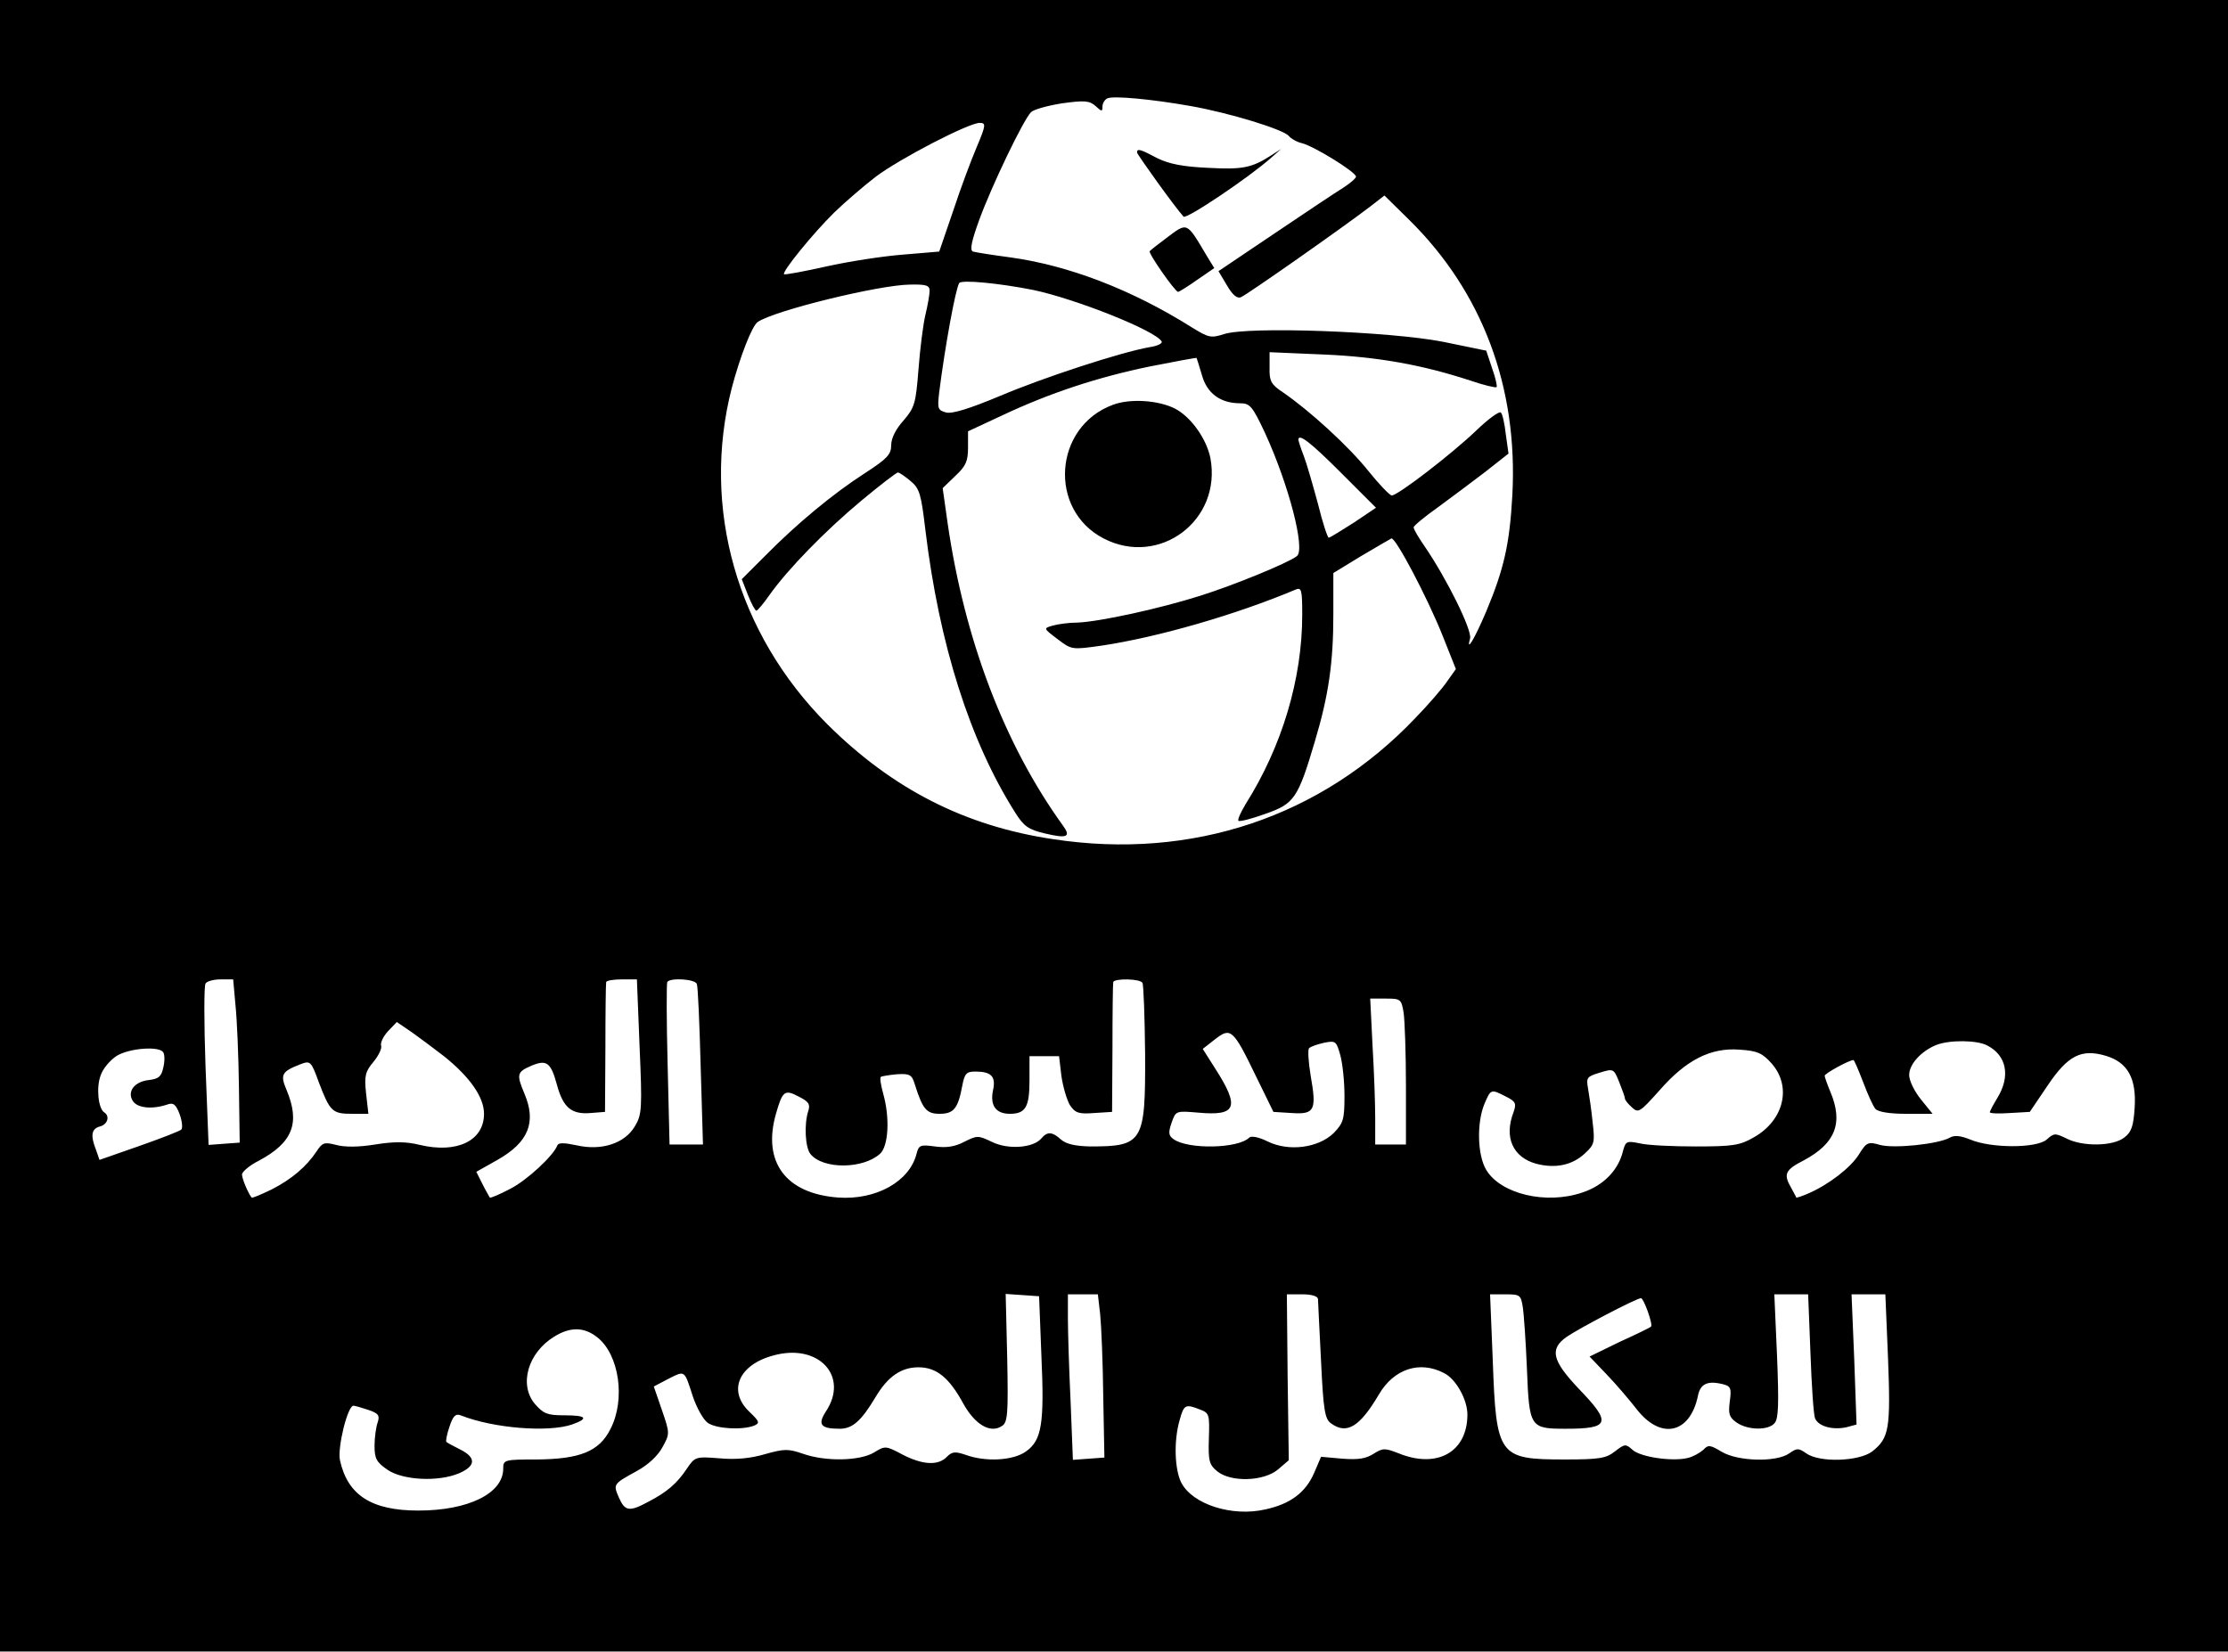
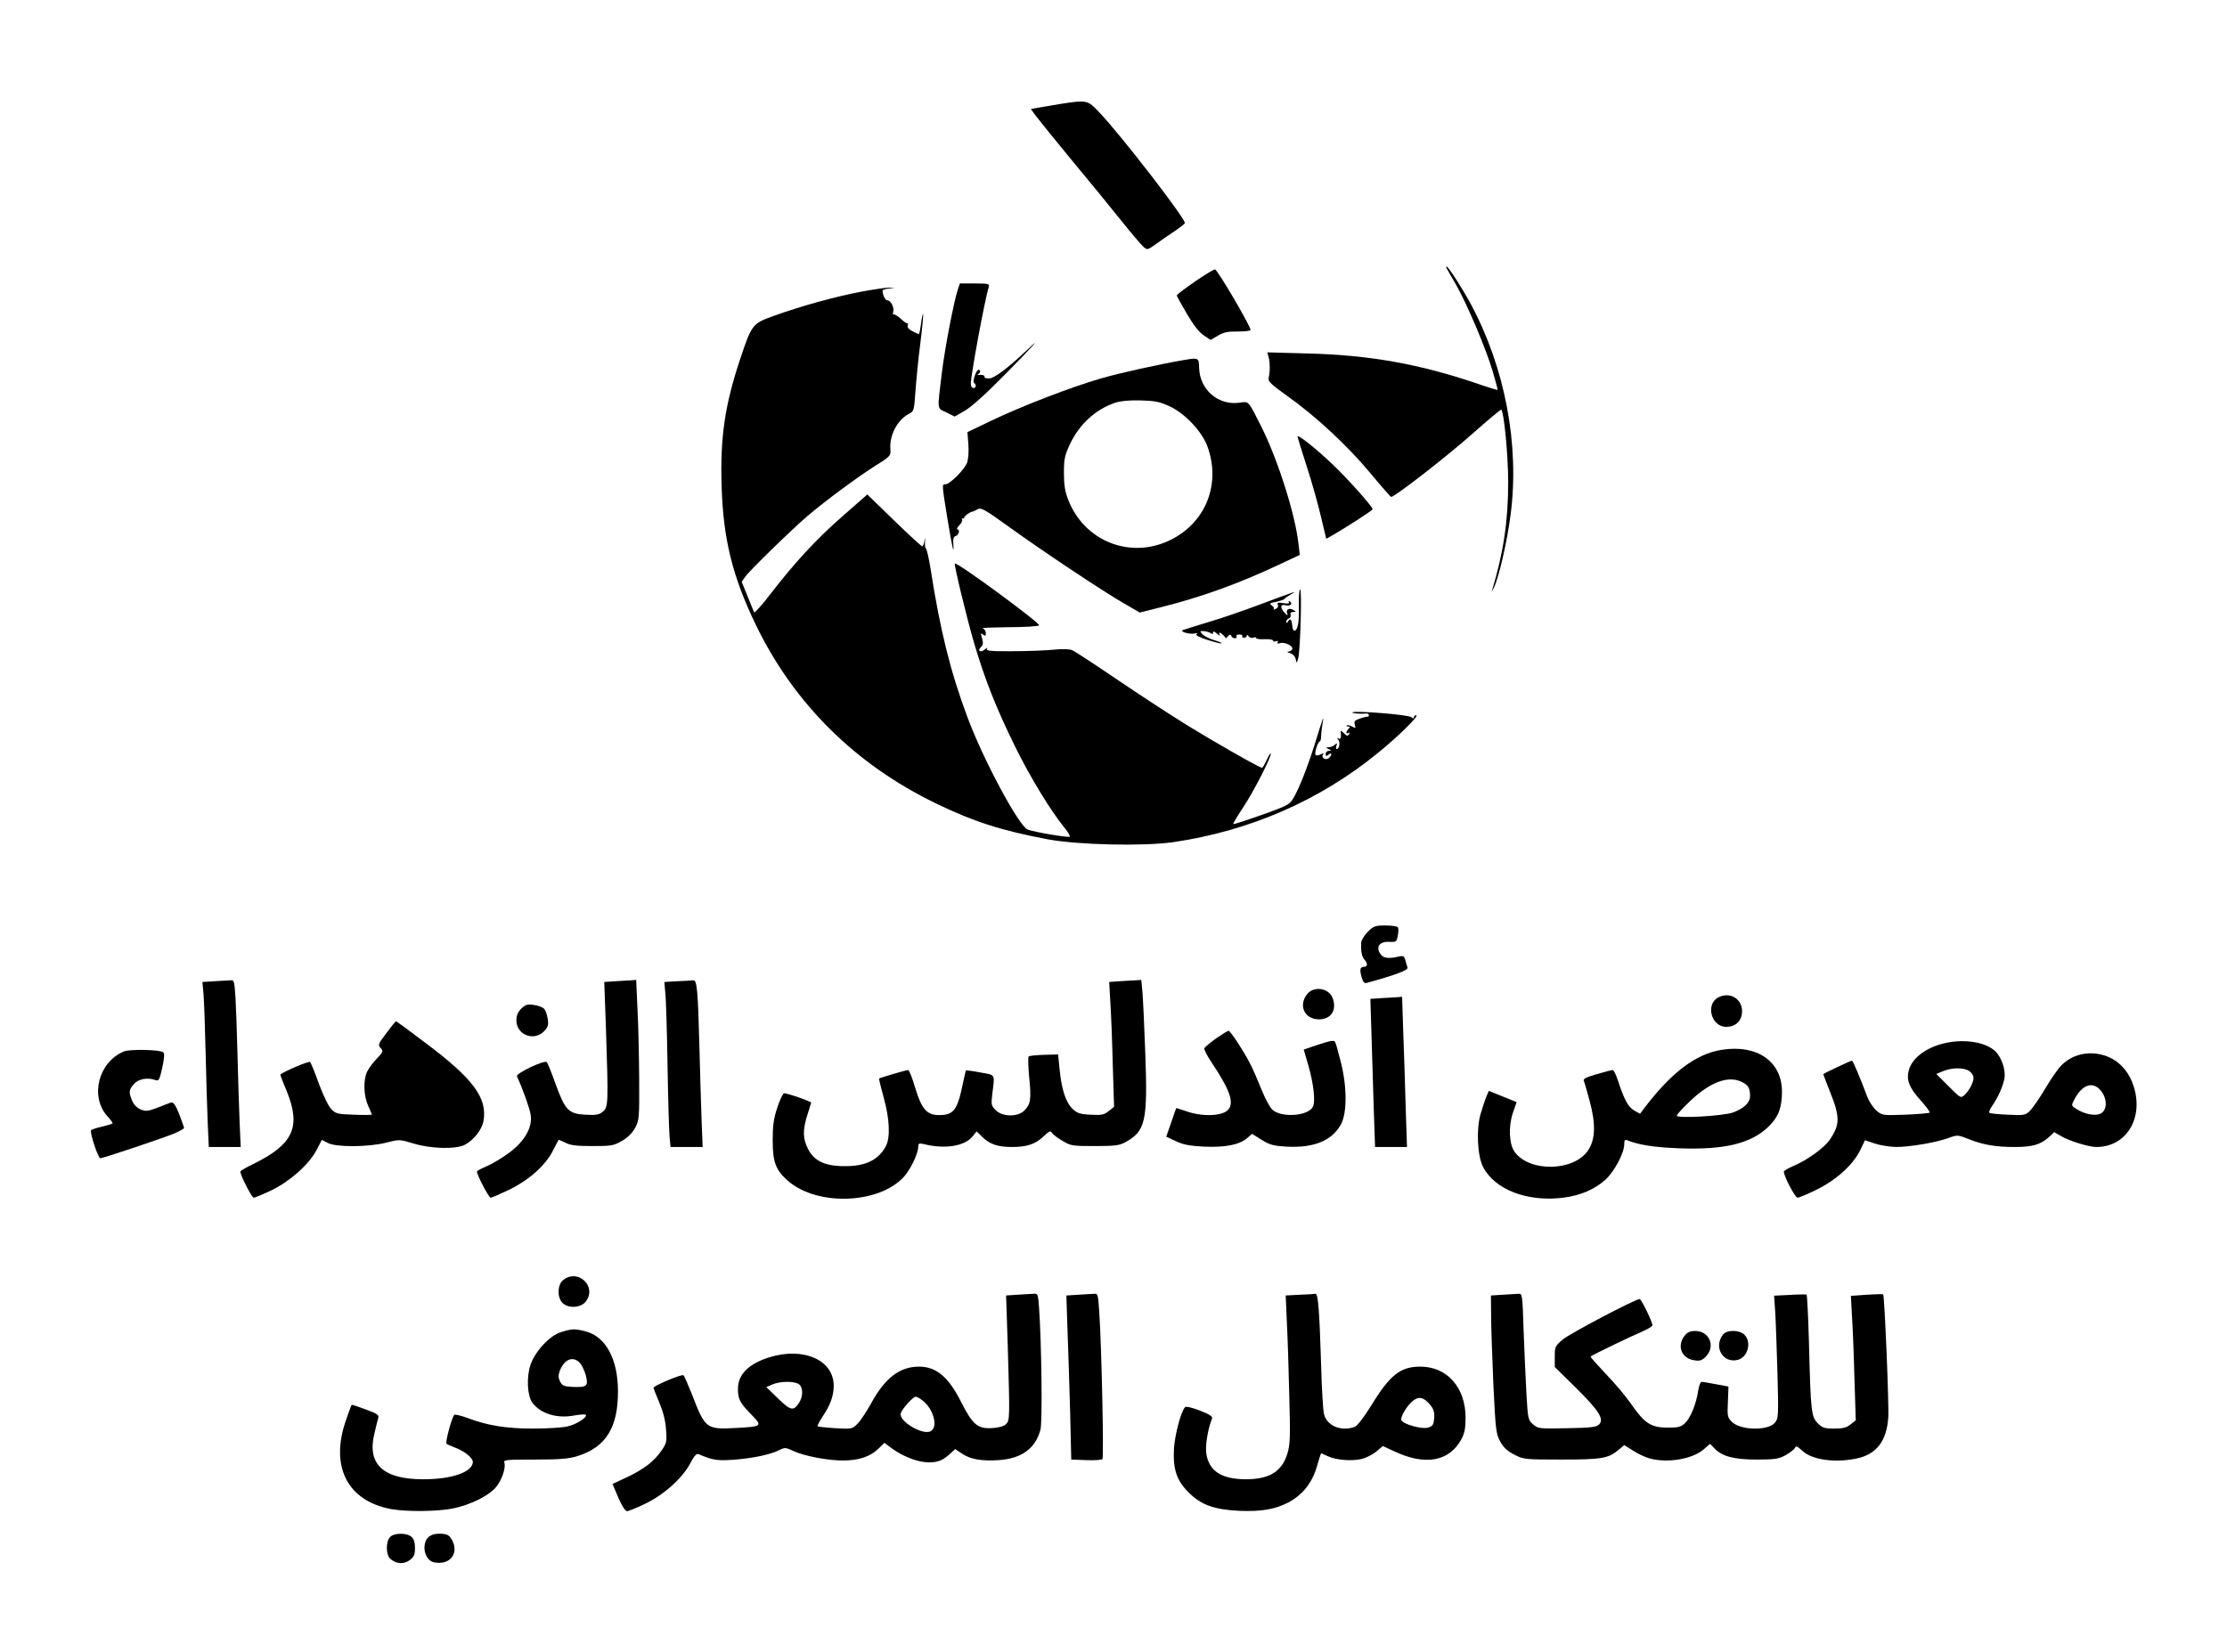
- <svg xmlns="http://www.w3.org/2000/svg" version="1.0" width="580pt" height="430pt" viewBox="0 0 580 430" preserveAspectRatio="xMidYMid meet">
-   <g transform="translate(0,430) scale(0.1,-0.1)" fill="#000000" stroke="none">
-     <path d="M0 2150 l0 -2150 2900 0 2900 0 0 2150 0 2150 -2900 0 -2900 0 0 -2150z m3099 1874 c102 -18 242 -61 256 -78 6 -7 21 -16 35 -19 31 -8 140 -75 140 -87 0 -4 -15 -17 -32 -28 -18 -11 -99 -65 -179 -119 l-147 -99 22 -37 c14 -24 26 -35 36 -31 14 5 269 184 338 237 l36 28 64 -63 c191 -188 284 -436 269 -717 -7 -128 -22 -193 -68 -303 -31 -73 -53 -109 -42 -70 5 22 -60 154 -118 239 -16 23 -29 45 -29 50 0 4 29 28 63 52 34 25 89 66 123 92 l61 48 -7 50 c-3 28 -9 54 -13 57 -4 4 -33 -17 -64 -47 -65 -62 -204 -169 -220 -169 -5 0 -33 29 -61 64 -51 64 -154 158 -223 205 -30 20 -35 29 -34 64 l0 40 140 -6 c142 -6 258 -27 383 -68 35 -12 65 -19 68 -17 2 3 -3 25 -12 50 l-15 45 -112 23 c-137 27 -509 41 -571 20 -34 -11 -40 -9 -84 18 -156 98 -320 161 -473 182 -46 6 -89 13 -96 15 -9 3 -4 27 16 82 32 88 115 261 135 281 7 7 43 17 81 23 58 8 71 7 87 -7 16 -15 18 -15 18 -1 0 8 6 18 13 21 16 7 114 -2 216 -20z m-556 -106 c-15 -35 -43 -110 -62 -168 l-36 -105 -95 -8 c-52 -4 -142 -18 -200 -31 -58 -13 -107 -22 -109 -20 -6 6 75 106 131 161 29 28 78 70 108 93 62 47 242 140 270 140 17 0 17 -5 -7 -62z m147 -373 c109 -23 317 -105 334 -134 3 -5 -11 -12 -32 -15 -74 -13 -276 -79 -389 -127 -79 -33 -124 -47 -140 -43 -22 6 -23 10 -18 53 15 118 42 267 52 284 6 9 102 0 193 -18z m-270 -2 c0 -10 -5 -38 -11 -63 -6 -25 -14 -89 -18 -142 -7 -89 -10 -99 -39 -133 -20 -22 -32 -46 -32 -64 0 -24 -10 -35 -67 -72 -84 -54 -178 -132 -260 -215 l-62 -62 16 -41 c9 -23 19 -41 22 -41 3 0 19 19 35 42 47 66 144 166 239 245 48 40 91 73 95 73 4 -1 19 -11 33 -23 23 -19 27 -34 38 -127 36 -298 116 -550 234 -736 22 -35 34 -44 77 -54 59 -14 69 -9 46 22 -152 211 -255 483 -299 785 l-13 92 33 32 c27 25 33 38 33 73 l0 43 88 41 c125 59 250 100 386 128 66 13 120 23 121 22 1 -2 7 -22 14 -45 13 -47 48 -73 99 -73 26 0 32 -7 65 -77 62 -135 106 -304 83 -321 -23 -18 -165 -76 -251 -103 -107 -34 -264 -68 -320 -70 -22 0 -51 -4 -65 -8 -24 -7 -24 -7 13 -35 37 -28 37 -28 115 -17 147 22 351 81 505 146 15 6 17 0 17 -66 0 -167 -53 -343 -147 -492 -13 -22 -22 -41 -19 -44 3 -3 34 5 70 18 75 26 85 40 129 189 36 120 48 206 48 330 l0 108 72 44 c39 23 75 44 79 46 10 5 93 -152 133 -252 l35 -88 -22 -31 c-12 -18 -49 -61 -83 -96 -245 -258 -582 -371 -943 -316 -230 34 -419 131 -588 299 -236 236 -329 565 -249 876 21 80 53 163 68 172 45 30 315 96 395 97 43 1 52 -2 52 -16z m1071 -474 l91 -91 -58 -39 c-33 -21 -62 -39 -65 -39 -3 0 -16 39 -28 88 -13 48 -29 104 -37 125 -8 20 -14 40 -14 42 0 18 32 -7 111 -86z m-2878 -1386 c4 -38 8 -133 9 -213 l2 -145 -41 -3 -40 -3 -8 205 c-4 113 -4 210 0 215 3 6 21 11 39 11 l33 0 6 -67z m1052 -108 c7 -161 6 -177 -12 -207 -26 -45 -87 -65 -152 -50 -33 7 -47 7 -50 0 -10 -27 -80 -92 -124 -114 -27 -14 -50 -24 -52 -22 -1 2 -10 17 -19 35 l-16 32 55 31 c81 46 102 98 70 173 -21 50 -19 56 18 72 40 17 51 9 67 -50 16 -59 38 -77 87 -73 l38 3 1 165 c0 91 1 168 2 173 1 4 19 7 41 7 l39 0 7 -175z m149 163 c3 -7 7 -104 10 -215 l6 -203 -44 0 -43 0 -5 208 c-3 114 -3 210 -1 215 7 12 73 8 77 -5z m1160 3 c3 -4 6 -88 7 -185 1 -230 -5 -241 -143 -241 -39 1 -62 6 -76 18 -23 21 -36 21 -51 3 -21 -25 -87 -30 -129 -9 -36 17 -38 17 -72 0 -25 -13 -47 -16 -76 -12 -38 5 -42 4 -48 -19 -18 -72 -105 -121 -204 -114 -136 10 -198 92 -162 218 17 60 23 64 59 45 26 -13 31 -20 25 -38 -11 -34 -8 -95 6 -112 33 -40 137 -39 181 1 22 20 26 94 8 157 -6 22 -9 41 -6 43 2 2 21 5 42 7 34 2 39 -1 47 -28 20 -63 30 -75 64 -75 37 0 48 14 59 73 6 32 11 37 34 37 42 0 54 -13 46 -49 -8 -39 7 -61 44 -61 41 0 51 18 51 87 l0 63 39 0 38 0 6 -51 c4 -28 14 -62 22 -76 14 -21 23 -24 63 -21 l47 3 1 165 c0 91 1 168 2 173 3 10 70 9 76 -2z m680 -78 c3 -21 6 -107 6 -190 l0 -153 -40 0 -40 0 0 68 c0 38 -3 124 -7 190 l-6 122 40 0 c39 0 41 -1 47 -37z m-2497 -114 c67 -54 103 -106 103 -149 0 -70 -70 -104 -167 -81 -36 9 -67 9 -117 1 -43 -7 -79 -7 -101 -1 -31 8 -36 6 -51 -17 -26 -39 -64 -72 -117 -99 -27 -13 -50 -23 -52 -21 -9 11 -25 49 -25 60 0 7 20 24 44 36 88 47 108 98 72 184 -17 40 -13 48 36 67 26 10 28 8 48 -47 29 -76 35 -82 86 -82 l43 0 -6 53 c-5 46 -2 57 19 82 14 17 23 36 20 43 -2 7 6 24 18 37 l23 24 41 -28 c22 -16 60 -44 83 -62z m2113 -52 l45 -92 48 -3 c59 -4 65 7 49 97 -6 36 -8 69 -4 72 4 4 21 10 39 14 30 6 32 4 42 -32 6 -21 11 -69 11 -106 0 -62 -3 -71 -28 -97 -40 -39 -117 -49 -172 -22 -24 12 -43 15 -48 10 -29 -29 -160 -31 -197 -4 -13 9 -14 17 -5 43 11 31 11 31 70 26 99 -9 108 14 44 114 l-33 52 32 25 c41 32 47 27 107 -97z m1903 81 c51 -26 61 -80 27 -136 -11 -18 -20 -35 -20 -38 0 -3 23 -4 52 -2 l52 3 46 68 c53 79 88 97 152 78 57 -17 80 -59 75 -135 -3 -47 -8 -63 -26 -77 -29 -24 -110 -25 -152 -3 -29 14 -32 14 -51 -3 -26 -23 -145 -23 -199 0 -25 10 -41 12 -53 5 -30 -17 -146 -29 -182 -19 -31 9 -35 7 -55 -25 -21 -34 -79 -79 -133 -102 -16 -7 -29 -11 -30 -10 0 2 -7 13 -13 25 -21 36 -16 47 33 72 82 44 103 97 69 178 -8 19 -15 39 -15 42 0 6 64 41 75 41 2 0 13 -26 25 -57 12 -32 26 -63 32 -70 7 -8 36 -13 80 -13 l69 0 -30 37 c-17 21 -31 49 -31 64 0 28 31 62 70 78 35 14 107 13 133 -1z m-4748 -18 c4 -6 4 -24 0 -40 -5 -23 -12 -29 -37 -32 -38 -4 -58 -30 -42 -55 12 -18 50 -22 89 -9 16 6 23 1 33 -26 6 -17 8 -35 4 -39 -4 -4 -53 -23 -110 -43 l-103 -36 -9 26 c-15 38 -12 55 10 61 20 5 27 27 11 37 -15 10 -21 64 -9 96 6 18 25 40 42 51 33 20 111 26 121 9z m4187 -29 c53 -60 32 -148 -46 -192 -36 -21 -54 -24 -151 -24 -60 0 -126 3 -146 8 -34 7 -37 6 -44 -20 -12 -50 -51 -90 -106 -108 -94 -32 -212 -4 -250 59 -23 38 -25 122 -5 171 17 40 17 40 56 20 26 -13 28 -18 20 -41 -25 -65 -2 -117 59 -134 50 -13 94 -4 127 27 25 23 26 29 20 81 -3 31 -9 71 -12 88 -5 28 -3 31 30 41 36 11 37 11 51 -24 8 -20 15 -39 15 -43 0 -4 8 -14 18 -23 17 -16 21 -13 72 44 69 79 133 112 209 106 46 -3 59 -9 83 -36z m-1901 -761 c8 -177 1 -220 -40 -249 -33 -24 -105 -28 -157 -9 -27 9 -35 9 -49 -5 -23 -24 -64 -21 -116 6 -43 23 -45 23 -74 5 -37 -22 -126 -24 -185 -3 -38 13 -48 13 -98 -1 -37 -11 -76 -15 -119 -11 -62 5 -64 4 -85 -27 -26 -39 -52 -61 -100 -86 -50 -27 -61 -25 -77 11 -15 35 -15 35 47 69 29 16 54 39 66 61 20 36 20 37 -1 98 l-21 61 38 20 c44 22 41 24 64 -47 10 -29 27 -60 39 -68 22 -15 88 -19 120 -7 16 7 14 11 -13 37 -56 54 -27 122 64 146 117 32 197 -54 136 -146 -22 -34 -14 -45 36 -45 33 0 56 20 93 82 32 54 67 78 112 78 47 0 80 -27 117 -95 30 -54 70 -78 100 -58 15 9 17 29 14 177 l-4 167 44 -3 43 -3 6 -155z m153 108 c3 -29 7 -125 8 -213 l3 -160 -41 -3 -41 -3 -6 152 c-4 84 -7 181 -7 216 l0 63 39 0 39 0 6 -52z m567 40 c0 -7 4 -80 8 -162 6 -128 10 -151 26 -162 41 -30 75 -9 125 76 39 66 106 88 169 55 31 -15 61 -69 61 -108 0 -97 -78 -142 -179 -101 -36 14 -41 14 -65 -1 -20 -13 -40 -16 -81 -13 l-56 5 -18 -42 c-22 -51 -62 -81 -127 -95 -86 -20 -190 13 -219 70 -17 34 -20 108 -4 163 11 40 15 42 53 27 24 -9 25 -13 23 -75 -2 -59 1 -69 22 -86 36 -29 121 -26 158 5 l28 24 -3 216 -2 216 40 0 c25 0 40 -5 41 -12z m533 -20 c3 -18 8 -91 11 -163 6 -152 8 -155 101 -155 115 0 120 15 34 104 -69 73 -77 103 -32 135 30 21 182 101 194 101 7 0 32 -70 26 -74 -1 -2 -38 -20 -82 -40 l-78 -38 44 -46 c25 -26 59 -66 77 -89 63 -83 140 -67 161 32 6 32 25 41 65 31 20 -5 23 -10 18 -45 -4 -32 -2 -41 18 -55 29 -20 83 -21 99 -1 10 12 11 52 6 175 l-7 160 44 0 44 0 6 -152 c3 -84 8 -161 12 -171 9 -21 46 -31 82 -23 l26 7 -6 170 -7 169 44 0 44 0 7 -167 c7 -183 3 -207 -41 -242 -34 -26 -137 -30 -172 -5 -20 14 -24 14 -44 0 -34 -24 -134 -21 -176 4 -30 18 -35 19 -48 5 -9 -8 -27 -18 -40 -21 -40 -10 -123 2 -144 21 -18 16 -20 16 -46 -4 -23 -18 -40 -21 -130 -21 -173 0 -179 8 -188 258 l-7 172 40 0 c38 0 40 -2 45 -32z m-2409 -80 c57 -45 74 -162 34 -239 -29 -58 -79 -78 -191 -79 -86 0 -88 -1 -88 -24 0 -64 -90 -109 -221 -109 -122 0 -184 40 -204 131 -7 33 20 142 35 142 4 0 21 -5 39 -11 27 -9 30 -15 24 -33 -4 -11 -8 -39 -8 -60 0 -34 5 -43 34 -63 40 -27 131 -32 186 -9 44 19 45 41 3 62 -18 9 -35 18 -36 20 -2 1 1 19 8 39 9 28 16 35 29 30 86 -34 228 -45 290 -24 45 16 38 24 -20 24 -44 0 -54 4 -76 29 -43 50 -19 134 50 176 42 26 78 25 112 -2z" />
-     <path d="M2960 3903 c0 -5 99 -143 121 -167 7 -8 172 103 229 154 l25 22 -25 -16 c-51 -33 -75 -38 -165 -33 -66 3 -101 10 -132 25 -45 24 -53 26 -53 15z" />
-     <path d="M3036 3680 c-21 -16 -41 -31 -43 -34 -5 -4 66 -106 74 -106 2 0 25 14 49 31 l45 31 -19 31 c-54 91 -50 89 -106 47z" />
-     <path d="M2897 3246 c-154 -57 -169 -273 -24 -348 145 -75 308 47 278 209 -10 50 -50 107 -92 129 -43 22 -117 27 -162 10z" />
+ <svg xmlns="http://www.w3.org/2000/svg" version="1.0" width="1186pt" height="880pt" viewBox="0 0 1186 880" preserveAspectRatio="xMidYMid meet">
+   <g transform="translate(0,880) scale(0.1,-0.1)" fill="#000000" stroke="none">
+     <path d="M5645 8246 c-44 -7 -97 -16 -118 -20 l-37 -7 27 -37 c15 -20 100 -125 188 -232 89 -107 207 -251 262 -320 55 -69 110 -134 122 -144 21 -19 21 -19 73 18 29 21 74 52 100 69 26 18 48 35 48 39 0 28 -344 473 -457 591 -62 65 -64 65 -208 43z" />
+     <path d="M7703 7373 c2 -5 25 -44 51 -89 60 -106 161 -344 196 -464 15 -52 27 -96 26 -97 -1 -2 -56 15 -122 38 -300 101 -566 148 -887 156 l-218 6 8 -29 c7 -30 7 -73 -1 -109 -4 -16 16 -35 99 -94 152 -108 319 -263 440 -408 58 -70 110 -129 113 -130 14 -5 306 222 442 344 78 69 143 123 145 121 15 -15 36 -236 37 -383 0 -210 -25 -379 -86 -580 -4 -11 1 -4 10 15 28 60 71 249 89 390 48 371 -30 781 -212 1120 -47 87 -120 200 -129 200 -3 0 -3 -3 -1 -7z" />
+     <path d="M6365 7301 c-55 -38 -99 -71 -98 -75 0 -4 25 -48 54 -98 35 -60 65 -98 89 -114 l37 -25 39 23 c31 18 53 23 107 22 37 0 67 4 67 8 0 21 -170 311 -189 323 -4 2 -52 -27 -106 -64z" />
+     <path d="M5101 7258 c-22 -67 -70 -318 -85 -443 -25 -208 -27 -187 24 -212 l44 -22 54 31 c35 20 114 91 213 192 152 154 206 215 117 130 -100 -94 -171 -148 -199 -150 -17 -1 -27 3 -26 10 1 6 -9 10 -23 9 -14 -1 -19 0 -12 3 14 7 16 24 3 24 -12 0 -33 -62 -24 -69 14 -11 12 -28 -3 -28 -8 0 -14 10 -14 22 0 46 75 452 96 517 5 16 -3 18 -75 18 l-79 0 -11 -32z" />
+     <path d="M4580 7245 c-139 -27 -316 -76 -460 -128 -113 -40 -117 -46 -179 -232 -81 -244 -106 -415 -98 -673 8 -281 57 -481 182 -740 202 -419 531 -745 960 -952 201 -97 346 -144 595 -191 163 -30 508 -38 669 -15 408 60 779 222 1089 475 109 88 223 201 204 201 -7 0 -12 -5 -12 -11 0 -8 -5 -7 -15 1 -16 13 -302 36 -313 25 -5 -5 49 -9 76 -6 6 1 12 -3 12 -9 0 -5 -3 -9 -7 -8 -5 1 -23 -3 -41 -10 -28 -9 -32 -15 -27 -33 6 -19 5 -20 -15 -9 -12 6 -24 9 -28 6 -3 -3 1 -6 8 -6 11 0 11 -3 2 -12 -15 -15 -16 -31 0 -22 7 4 8 3 4 -4 -9 -15 -11 -15 -31 4 -13 13 -16 14 -15 3 4 -28 0 -40 -12 -33 -10 5 -10 4 -2 -5 13 -14 7 -51 -7 -51 -5 0 -5 8 -2 18 6 14 4 15 -8 5 -14 -11 -17 -12 -41 -14 -7 0 -4 -4 7 -9 17 -7 17 -9 3 -9 -10 -1 -18 -8 -18 -17 0 -14 3 -14 15 -4 8 7 15 8 15 2 0 -5 -6 -14 -13 -20 -16 -14 -42 1 -32 18 6 9 3 9 -13 1 -12 -6 -23 -7 -26 -2 -7 10 13 71 22 71 4 0 7 12 8 28 0 15 3 45 7 67 9 52 7 46 -43 -115 -23 -74 -60 -174 -82 -222 -39 -83 -42 -87 -92 -109 -53 -23 -244 -89 -258 -89 -4 0 20 40 53 90 55 82 155 278 146 286 -2 3 -12 -14 -22 -36 -10 -22 -21 -40 -24 -40 -13 0 -243 131 -396 225 -88 54 -256 164 -374 244 -118 80 -226 151 -240 157 -17 7 -51 8 -101 3 -41 -4 -139 -8 -218 -8 -112 -1 -142 2 -136 12 6 8 3 8 -9 -1 -23 -20 -44 -11 -24 10 13 12 14 23 7 48 -8 27 -7 30 5 20 12 -10 15 -9 15 8 0 11 -8 23 -17 25 -10 3 53 5 139 6 86 0 159 5 162 10 7 11 -439 340 -449 329 -5 -6 62 -285 104 -428 58 -195 116 -341 216 -545 81 -165 190 -343 262 -432 20 -24 33 -46 30 -50 -7 -6 -188 24 -224 38 -46 17 -236 370 -321 599 -90 241 -145 460 -197 795 -9 55 -20 101 -24 103 -4 1 -6 17 -5 35 1 26 0 26 -3 5 -2 -16 -8 -28 -12 -28 -4 0 -72 62 -150 138 l-142 138 -130 -114 c-142 -124 -256 -248 -385 -415 -45 -59 -85 -104 -88 -99 -2 4 -18 43 -35 86 l-31 77 19 27 c25 35 248 252 331 323 98 83 260 203 357 265 84 52 87 56 85 88 -7 75 36 159 98 191 27 14 28 18 35 117 4 57 15 172 26 257 11 85 17 156 15 158 -2 3 -7 -20 -11 -51 -4 -31 -9 -56 -12 -56 -2 0 -18 7 -34 16 -19 9 -29 21 -25 30 3 7 2 13 -2 12 -4 -2 -20 10 -36 25 -16 14 -32 24 -36 22 -5 -3 -6 4 -3 14 6 24 -13 61 -31 61 -12 0 -25 28 -26 52 0 4 15 9 33 11 l32 4 -30 1 c-16 0 -86 -10 -155 -23z" />
+     <path d="M6310 6883 c-135 -23 -348 -70 -447 -99 -157 -45 -423 -148 -584 -225 l-127 -61 5 -63 c3 -36 0 -78 -6 -98 -13 -37 -92 -117 -117 -117 -18 0 -18 0 11 -180 26 -156 37 -207 32 -138 -2 28 1 39 13 43 17 5 24 35 8 35 -5 0 0 10 11 22 11 11 18 25 15 30 -3 5 -2 7 3 6 4 -2 8 1 8 5 0 8 32 31 45 32 3 0 14 6 26 12 18 11 38 0 175 -99 182 -131 490 -336 606 -403 l83 -48 107 27 c221 55 419 127 632 227 l113 53 -7 60 c-17 156 -110 448 -198 624 -71 140 -65 134 -115 127 -114 -17 -214 70 -216 187 -1 52 -4 53 -76 41z m-82 -247 c82 -38 171 -132 201 -211 75 -200 -6 -408 -195 -501 -212 -105 -458 -9 -545 213 -17 44 -23 79 -23 143 0 75 4 93 31 152 52 110 139 189 246 224 26 8 77 13 132 11 75 -2 101 -7 153 -31z" />
+     <path d="M6910 6474 c0 -3 22 -75 49 -158 27 -83 61 -204 76 -269 l28 -117 46 26 c75 44 201 126 201 131 0 14 -130 160 -212 238 -91 87 -188 164 -188 149z" />
+     <path d="M6917 5569 c3 -83 -6 -129 -25 -129 -4 0 -9 12 -10 27 -3 33 -11 42 -22 23 -7 -11 -10 -11 -10 -2 0 7 6 15 14 18 8 3 12 12 9 20 -3 9 2 14 13 14 18 1 18 1 1 11 -22 13 -40 2 -32 -19 5 -13 1 -12 -13 3 -26 28 -24 48 4 41 25 -7 41 8 23 20 -7 4 -9 3 -5 -4 4 -7 -5 -9 -29 -5 -29 5 -34 3 -30 -9 4 -9 -1 -18 -12 -22 -9 -4 -14 -4 -10 0 4 4 -1 12 -10 19 -14 10 -11 13 23 19 21 5 41 11 44 15 3 5 19 16 35 25 36 21 31 19 -165 -54 -85 -32 -209 -75 -275 -94 -66 -20 -127 -39 -135 -42 -21 -9 39 -25 65 -18 13 3 16 2 8 -3 -9 -6 11 -17 58 -32 39 -12 73 -21 75 -18 3 2 -16 10 -40 17 -25 7 -52 21 -62 31 -15 17 -15 18 7 17 13 -1 30 -6 37 -11 8 -6 12 -5 12 3 0 9 7 7 22 -6 12 -10 18 -13 14 -6 -4 6 -4 12 -1 12 8 0 35 -26 32 -31 -1 -3 4 3 12 11 10 11 14 12 18 3 3 -7 11 -13 19 -13 9 0 12 5 9 10 -3 6 3 10 15 10 12 0 19 -4 16 -8 -3 -5 1 -9 9 -9 8 0 15 5 15 11 0 6 4 5 9 -3 5 -8 16 -11 25 -8 9 4 16 3 16 -2 0 -5 20 -7 45 -6 25 1 45 -2 45 -8 0 -5 7 -6 16 -3 9 4 13 2 8 -5 -4 -7 0 -9 13 -5 25 8 71 -15 65 -32 -2 -6 -11 -12 -20 -13 -10 -1 -7 -4 8 -8 14 -4 27 -17 30 -31 6 -25 6 -25 14 5 11 46 20 365 10 365 -5 0 -8 -41 -7 -91z" />
+     <path d="M7284 3836 c-19 -19 -34 -45 -35 -57 -2 -46 3 -74 17 -90 18 -20 18 -39 0 -39 -23 0 -26 -13 -15 -54 8 -27 15 -36 27 -32 153 42 223 68 218 82 -3 9 -9 27 -12 40 -6 22 -10 24 -38 18 -48 -12 -79 -8 -93 12 -28 39 -8 69 45 67 38 -2 40 0 46 33 4 19 4 39 1 44 -3 6 -33 10 -67 10 -55 0 -63 -3 -94 -34z" />
+     <path d="M1142 3573 l-64 -4 6 -67 c3 -37 8 -175 11 -307 3 -132 8 -300 11 -372 l6 -133 85 0 85 0 -6 133 c-3 72 -8 231 -11 352 -3 121 -8 262 -11 313 -6 87 -7 92 -27 90 -12 -1 -51 -3 -85 -5z" />
+     <path d="M3277 3573 l-59 -4 9 -247 c13 -401 13 -420 -17 -444 -21 -17 -36 -19 -92 -16 -90 5 -108 23 -159 163 -21 60 -43 113 -47 117 -13 13 -165 -60 -159 -75 33 -73 68 -172 73 -205 11 -67 -32 -142 -115 -203 -36 -27 -90 -59 -118 -71 -29 -12 -53 -25 -53 -29 0 -18 63 -139 73 -139 6 0 52 20 102 44 105 52 191 129 231 209 15 29 27 53 29 55 1 1 17 -6 36 -15 26 -14 59 -18 144 -18 102 0 113 2 158 28 31 18 55 42 70 70 21 40 22 52 21 257 -1 118 -4 286 -9 373 l-7 157 -27 -2 c-14 -1 -52 -3 -84 -5z" />
+     <path d="M3606 3573 l-68 -4 5 -57 c4 -31 9 -205 12 -387 3 -181 8 -354 11 -382 l5 -53 86 0 85 0 -6 153 c-3 83 -8 251 -11 372 -8 311 -13 365 -33 363 -10 -1 -48 -4 -86 -5z" />
+     <path d="M5961 3573 l-54 -4 6 -105 c4 -57 10 -207 13 -332 l7 -228 -29 -23 c-25 -20 -38 -22 -96 -19 -57 3 -72 8 -97 32 -35 34 -58 104 -68 210 l-8 79 -75 -2 c-41 -1 -78 -5 -82 -9 -4 -4 -2 -54 3 -111 12 -117 8 -143 -26 -177 -35 -35 -116 -34 -152 2 -24 24 -25 30 -19 82 14 115 20 104 -63 119 -40 8 -75 12 -77 11 -1 -2 -10 -39 -19 -83 -27 -129 -48 -155 -124 -155 -65 0 -93 32 -127 145 -15 52 -32 95 -38 95 -10 0 -149 -41 -154 -45 -2 -2 9 -47 24 -101 32 -114 36 -213 12 -259 -40 -75 -109 -108 -221 -107 -104 0 -162 28 -194 92 -28 55 -29 100 -3 182 11 34 20 64 20 64 0 7 -136 54 -145 50 -6 -2 -23 -37 -36 -78 -19 -57 -24 -94 -24 -173 0 -115 16 -158 81 -215 162 -142 508 -122 629 35 33 44 64 113 65 144 0 20 3 22 28 17 113 -29 220 -12 262 41 l21 26 32 -31 c39 -38 82 -52 157 -52 78 0 124 15 167 56 30 29 38 32 45 20 5 -9 30 -28 56 -43 45 -27 53 -28 172 -28 103 0 131 3 160 19 111 59 123 111 109 483 -5 142 -12 286 -15 321 l-6 62 -31 -2 c-18 -1 -56 -3 -86 -5z" />
+     <path d="M6961 3504 c-48 -61 -13 -134 63 -134 64 0 96 48 74 111 -19 56 -101 69 -137 23z" />
+     <path d="M9153 3488 c-72 -35 -41 -158 40 -158 43 0 74 23 82 61 17 75 -52 131 -122 97z" />
+     <path d="M7356 3483 l-58 -4 6 -192 c3 -106 9 -283 12 -394 l7 -203 85 0 85 0 -7 213 c-3 116 -9 296 -13 400 l-6 187 -26 -2 c-14 -1 -52 -3 -85 -5z" />
+     <path d="M2776 3427 c-18 -18 -26 -37 -26 -62 0 -77 92 -114 147 -59 21 22 25 32 20 66 -3 22 -12 47 -20 55 -8 8 -33 17 -55 20 -34 5 -44 1 -66 -20z" />
+     <path d="M2058 3297 c-44 -58 -46 -63 -31 -80 15 -16 14 -20 -19 -55 -20 -20 -43 -51 -52 -69 -22 -44 -20 -128 4 -182 11 -24 20 -45 20 -48 0 -3 -43 -3 -95 -1 -86 3 -97 5 -120 29 -15 15 -42 70 -66 134 -21 60 -43 113 -48 118 -6 6 -136 -49 -158 -67 -1 -1 14 -42 35 -91 76 -189 34 -281 -180 -386 -38 -18 -68 -36 -68 -40 0 -20 61 -139 71 -139 7 0 50 18 96 40 100 49 198 137 239 214 l28 54 31 -16 c43 -24 216 -23 311 1 71 18 71 18 145 -4 93 -29 228 -32 275 -7 48 26 91 81 99 127 21 123 -55 225 -311 417 -83 63 -153 114 -155 114 -2 0 -25 -28 -51 -63z" />
+     <path d="M6477 3269 c-32 -23 -60 -46 -63 -53 -3 -7 16 -43 42 -81 93 -140 117 -207 86 -245 -28 -35 -133 -40 -217 -12 -33 11 -60 20 -61 19 -1 -1 -13 -36 -27 -77 l-26 -75 51 -24 c40 -19 75 -25 149 -29 112 -5 187 9 229 44 l28 24 51 -32 c44 -27 64 -32 132 -36 147 -8 244 32 291 120 32 61 32 198 -1 329 -13 53 -27 102 -31 109 -6 10 -26 6 -87 -14 l-80 -27 24 -82 c29 -101 40 -196 24 -224 -26 -49 -169 -58 -215 -14 -14 13 -39 60 -57 105 -18 44 -43 104 -57 131 -32 66 -110 185 -119 184 -5 0 -34 -18 -66 -40z" />
+     <path d="M10388 3249 c-114 -17 -205 -79 -223 -152 -13 -51 3 -91 61 -156 31 -34 54 -65 50 -68 -3 -3 -61 -8 -129 -11 -121 -4 -123 -4 -154 22 -17 15 -39 48 -49 74 -32 87 -76 192 -81 192 -8 0 -153 -69 -153 -72 0 -2 15 -42 34 -89 56 -140 56 -179 0 -261 -30 -43 -118 -107 -191 -138 -29 -12 -53 -27 -53 -31 0 -25 60 -139 73 -139 8 0 56 20 106 45 105 53 193 134 229 211 l24 50 51 -17 c29 -10 80 -18 113 -19 75 0 216 24 281 48 47 17 49 17 105 -5 77 -31 144 -43 248 -43 95 0 138 13 183 54 l27 25 33 -19 c41 -26 150 -60 191 -60 157 0 251 148 201 317 -22 74 -67 130 -128 159 -91 42 -193 26 -260 -42 -16 -16 -54 -70 -84 -121 -30 -51 -67 -104 -81 -119 -26 -25 -30 -26 -119 -22 -51 2 -95 7 -99 10 -3 4 3 19 14 35 33 47 59 106 67 150 7 46 -17 114 -51 145 -48 43 -142 61 -236 47z m100 -155 c12 -8 22 -24 22 -35 0 -26 -23 -69 -48 -92 -20 -18 -21 -17 -85 47 l-65 65 36 15 c48 20 112 20 140 0z m696 -99 c42 -46 40 -116 -4 -130 -30 -9 -78 1 -118 25 -32 20 -32 20 -16 51 40 79 96 100 138 54z" />
+     <path d="M9171 3208 c-138 -21 -269 -120 -412 -308 l-25 -33 -32 18 c-32 19 -53 59 -87 163 -9 28 -21 52 -27 52 -5 0 -43 -10 -84 -22 -60 -17 -74 -25 -69 -37 4 -9 18 -59 32 -110 32 -121 29 -200 -9 -258 -74 -113 -311 -119 -391 -10 -30 40 -35 135 -10 209 l20 57 -74 30 -74 30 -14 -32 c-7 -18 -21 -59 -30 -91 -24 -81 -17 -224 13 -282 63 -122 237 -188 428 -164 92 12 166 44 224 96 47 43 100 142 100 188 0 23 3 27 18 21 64 -25 145 -37 277 -42 243 -9 385 27 477 119 50 50 68 99 68 184 -1 160 -132 251 -319 222z m108 -173 c32 -16 41 -33 41 -74 0 -35 -32 -65 -90 -87 -53 -19 -300 -33 -300 -17 0 6 32 41 71 78 109 103 206 138 278 100z" />
+     <path d="M660 3199 c-135 -56 -182 -237 -90 -343 17 -18 30 -36 30 -39 0 -3 -25 -11 -55 -18 -31 -7 -58 -16 -60 -20 -8 -12 38 -149 49 -149 14 0 307 98 389 130 31 13 57 27 57 31 0 5 -12 38 -26 75 -20 50 -31 64 -43 61 -9 -3 -42 -15 -73 -28 -51 -19 -61 -20 -89 -9 -20 9 -37 26 -45 46 -19 45 -18 59 9 89 23 27 72 37 113 22 20 -7 23 -2 38 65 11 51 13 75 6 82 -15 15 -178 18 -210 5z" />
+     <path d="M2999 1981 c-30 -24 -33 -89 -5 -120 29 -32 98 -29 125 5 63 80 -41 179 -120 115z" />
+     <path d="M5417 1903 l-59 -4 9 -272 c11 -381 11 -393 -9 -413 -10 -11 -38 -19 -70 -21 -80 -6 -107 16 -167 134 -69 138 -134 193 -227 193 -102 0 -181 -60 -255 -196 -24 -43 -56 -92 -72 -108 -28 -28 -29 -29 -118 -24 -49 3 -92 8 -95 10 -2 3 11 29 30 57 38 56 56 107 56 159 0 137 -160 208 -342 152 -110 -34 -168 -91 -168 -168 0 -55 10 -75 72 -138 60 -62 58 -63 -87 -71 -153 -8 -160 -3 -229 177 -21 52 -41 99 -46 104 -8 8 -160 -56 -160 -67 0 -2 14 -37 31 -78 21 -50 33 -97 36 -144 5 -65 3 -73 -24 -112 -38 -56 -93 -99 -184 -142 l-77 -36 31 -73 c18 -42 37 -72 46 -72 8 0 52 18 98 40 101 49 198 137 239 215 21 40 33 53 44 49 74 -32 98 -36 185 -30 101 7 201 28 246 52 29 14 34 14 73 -5 59 -27 182 -51 264 -51 84 0 146 20 189 62 l33 32 43 -32 c60 -43 139 -72 193 -72 50 0 76 11 115 47 l26 24 37 -25 c45 -30 104 -40 196 -34 122 9 194 62 221 162 11 40 6 450 -7 644 -6 81 -6 82 -32 80 -15 -1 -53 -3 -85 -5z m-1162 -477 c22 -16 23 -65 0 -99 -29 -45 -44 -42 -111 23 l-63 61 32 14 c41 18 118 19 142 1z m659 -87 c57 -45 83 -138 44 -162 -40 -26 -172 51 -161 94 6 23 65 89 80 89 6 0 22 -9 37 -21z" />
+     <path d="M5742 1903 l-63 -4 6 -182 c4 -100 10 -297 14 -437 l6 -255 79 -3 c44 -2 83 1 87 5 8 8 -4 598 -17 786 -6 91 -7 97 -28 95 -11 -1 -49 -3 -84 -5z" />
+     <path d="M6921 1903 l-74 -4 6 -137 c4 -75 10 -252 13 -392 6 -218 5 -263 -9 -310 -29 -99 -96 -140 -224 -140 -129 1 -195 44 -209 138 -6 42 9 132 30 183 6 13 -7 22 -64 45 -42 16 -74 24 -79 18 -22 -23 -54 -146 -59 -220 -6 -109 14 -171 78 -234 65 -66 137 -92 269 -98 120 -5 193 8 265 46 72 39 123 102 148 186 11 39 22 72 23 74 1 1 17 -6 36 -15 43 -21 132 -28 184 -14 22 6 56 23 75 39 l34 29 63 -29 c164 -77 292 -53 356 66 17 32 22 58 22 116 -1 160 -99 270 -241 270 -106 0 -162 -44 -262 -208 -42 -67 -72 -106 -88 -113 -71 -26 -147 5 -163 68 -5 21 -12 135 -15 253 -9 293 -16 390 -30 388 -6 -1 -44 -4 -85 -5z m695 -586 c19 -23 24 -39 22 -71 -3 -34 -7 -42 -30 -50 -33 -12 -136 17 -145 39 -6 18 30 78 63 104 30 24 57 18 90 -22z" />
+     <path d="M8003 1903 l-63 -4 1 -107 c0 -59 6 -224 12 -367 12 -246 14 -263 37 -305 18 -32 39 -51 75 -69 48 -25 55 -26 250 -26 215 0 251 6 305 52 l30 25 48 -30 c26 -17 65 -35 87 -41 97 -26 228 -4 289 49 l33 29 23 -24 c41 -43 103 -60 225 -60 95 0 116 3 152 22 23 13 46 30 51 39 7 13 13 11 40 -14 52 -49 175 -66 291 -41 104 22 158 92 167 217 5 63 -20 649 -27 657 -2 2 -42 1 -88 -2 l-84 -6 6 -111 c4 -61 10 -210 13 -332 l7 -220 -28 -22 c-21 -17 -41 -22 -87 -22 -52 0 -63 4 -87 28 -35 35 -38 63 -47 420 -4 144 -10 264 -13 266 -3 1 -44 1 -90 -2 l-83 -4 6 -87 c3 -47 8 -194 12 -326 6 -227 5 -241 -13 -263 -36 -45 -184 -42 -230 4 -23 23 -25 31 -21 106 l3 82 -65 12 c-36 7 -70 13 -77 13 -7 1 -15 -20 -19 -46 -10 -70 -41 -146 -70 -174 -22 -20 -36 -24 -92 -24 -89 0 -124 23 -193 123 -29 42 -91 116 -138 164 -46 49 -83 90 -80 92 6 7 218 109 277 134 28 12 52 27 52 32 0 19 -59 140 -68 140 -23 0 -373 -184 -410 -216 -40 -34 -42 -38 -42 -91 l0 -55 113 -111 c123 -122 151 -167 123 -195 -14 -14 -42 -18 -170 -20 -149 -3 -154 -3 -181 20 -27 24 -28 28 -36 164 -4 76 -11 228 -15 337 -6 193 -7 197 -28 195 -11 -1 -49 -3 -83 -5z" />
+     <path d="M2988 1704 c-60 -18 -139 -103 -163 -175 -22 -66 -17 -164 10 -201 44 -59 132 -86 224 -68 30 5 57 7 60 4 13 -12 -50 -53 -99 -63 -28 -6 -109 -11 -181 -11 -142 0 -242 16 -348 56 -35 13 -68 21 -72 17 -13 -14 -49 -147 -41 -154 4 -3 23 -12 42 -19 57 -21 102 -59 98 -82 -8 -52 -115 -88 -264 -88 -212 0 -299 79 -261 240 8 36 18 74 21 85 6 17 -3 24 -66 47 -40 15 -73 26 -75 24 -2 -1 -15 -36 -29 -77 -89 -249 5 -435 240 -478 84 -15 248 -13 331 4 90 19 185 66 224 110 32 37 56 104 47 133 -5 16 9 17 162 17 133 0 179 4 226 18 152 47 218 153 217 346 0 172 -66 292 -173 319 -58 15 -71 14 -130 -4z m101 -165 c10 -11 24 -41 31 -66 14 -57 6 -64 -70 -61 -48 3 -56 6 -68 30 -9 19 -9 33 -1 55 24 63 71 82 108 42z" />
+     <path d="M8971 1684 c-42 -54 -16 -120 51 -130 30 -5 41 -2 62 19 54 54 20 137 -56 137 -28 0 -42 -7 -57 -26z" />
+     <path d="M9178 1693 c-55 -65 -4 -157 76 -137 54 13 76 94 36 134 -26 26 -91 27 -112 3z" />
+     <path d="M2077 612 c-23 -25 -22 -94 1 -115 31 -29 74 -31 105 -7 22 17 27 30 27 64 0 29 -6 48 -18 59 -26 23 -94 22 -115 -1z" />
+     <path d="M2280 610 c-26 -26 -26 -80 -1 -111 14 -18 29 -24 61 -24 66 0 100 58 69 118 -16 31 -28 37 -71 37 -25 0 -45 -7 -58 -20z" />
  </g>
</svg>
